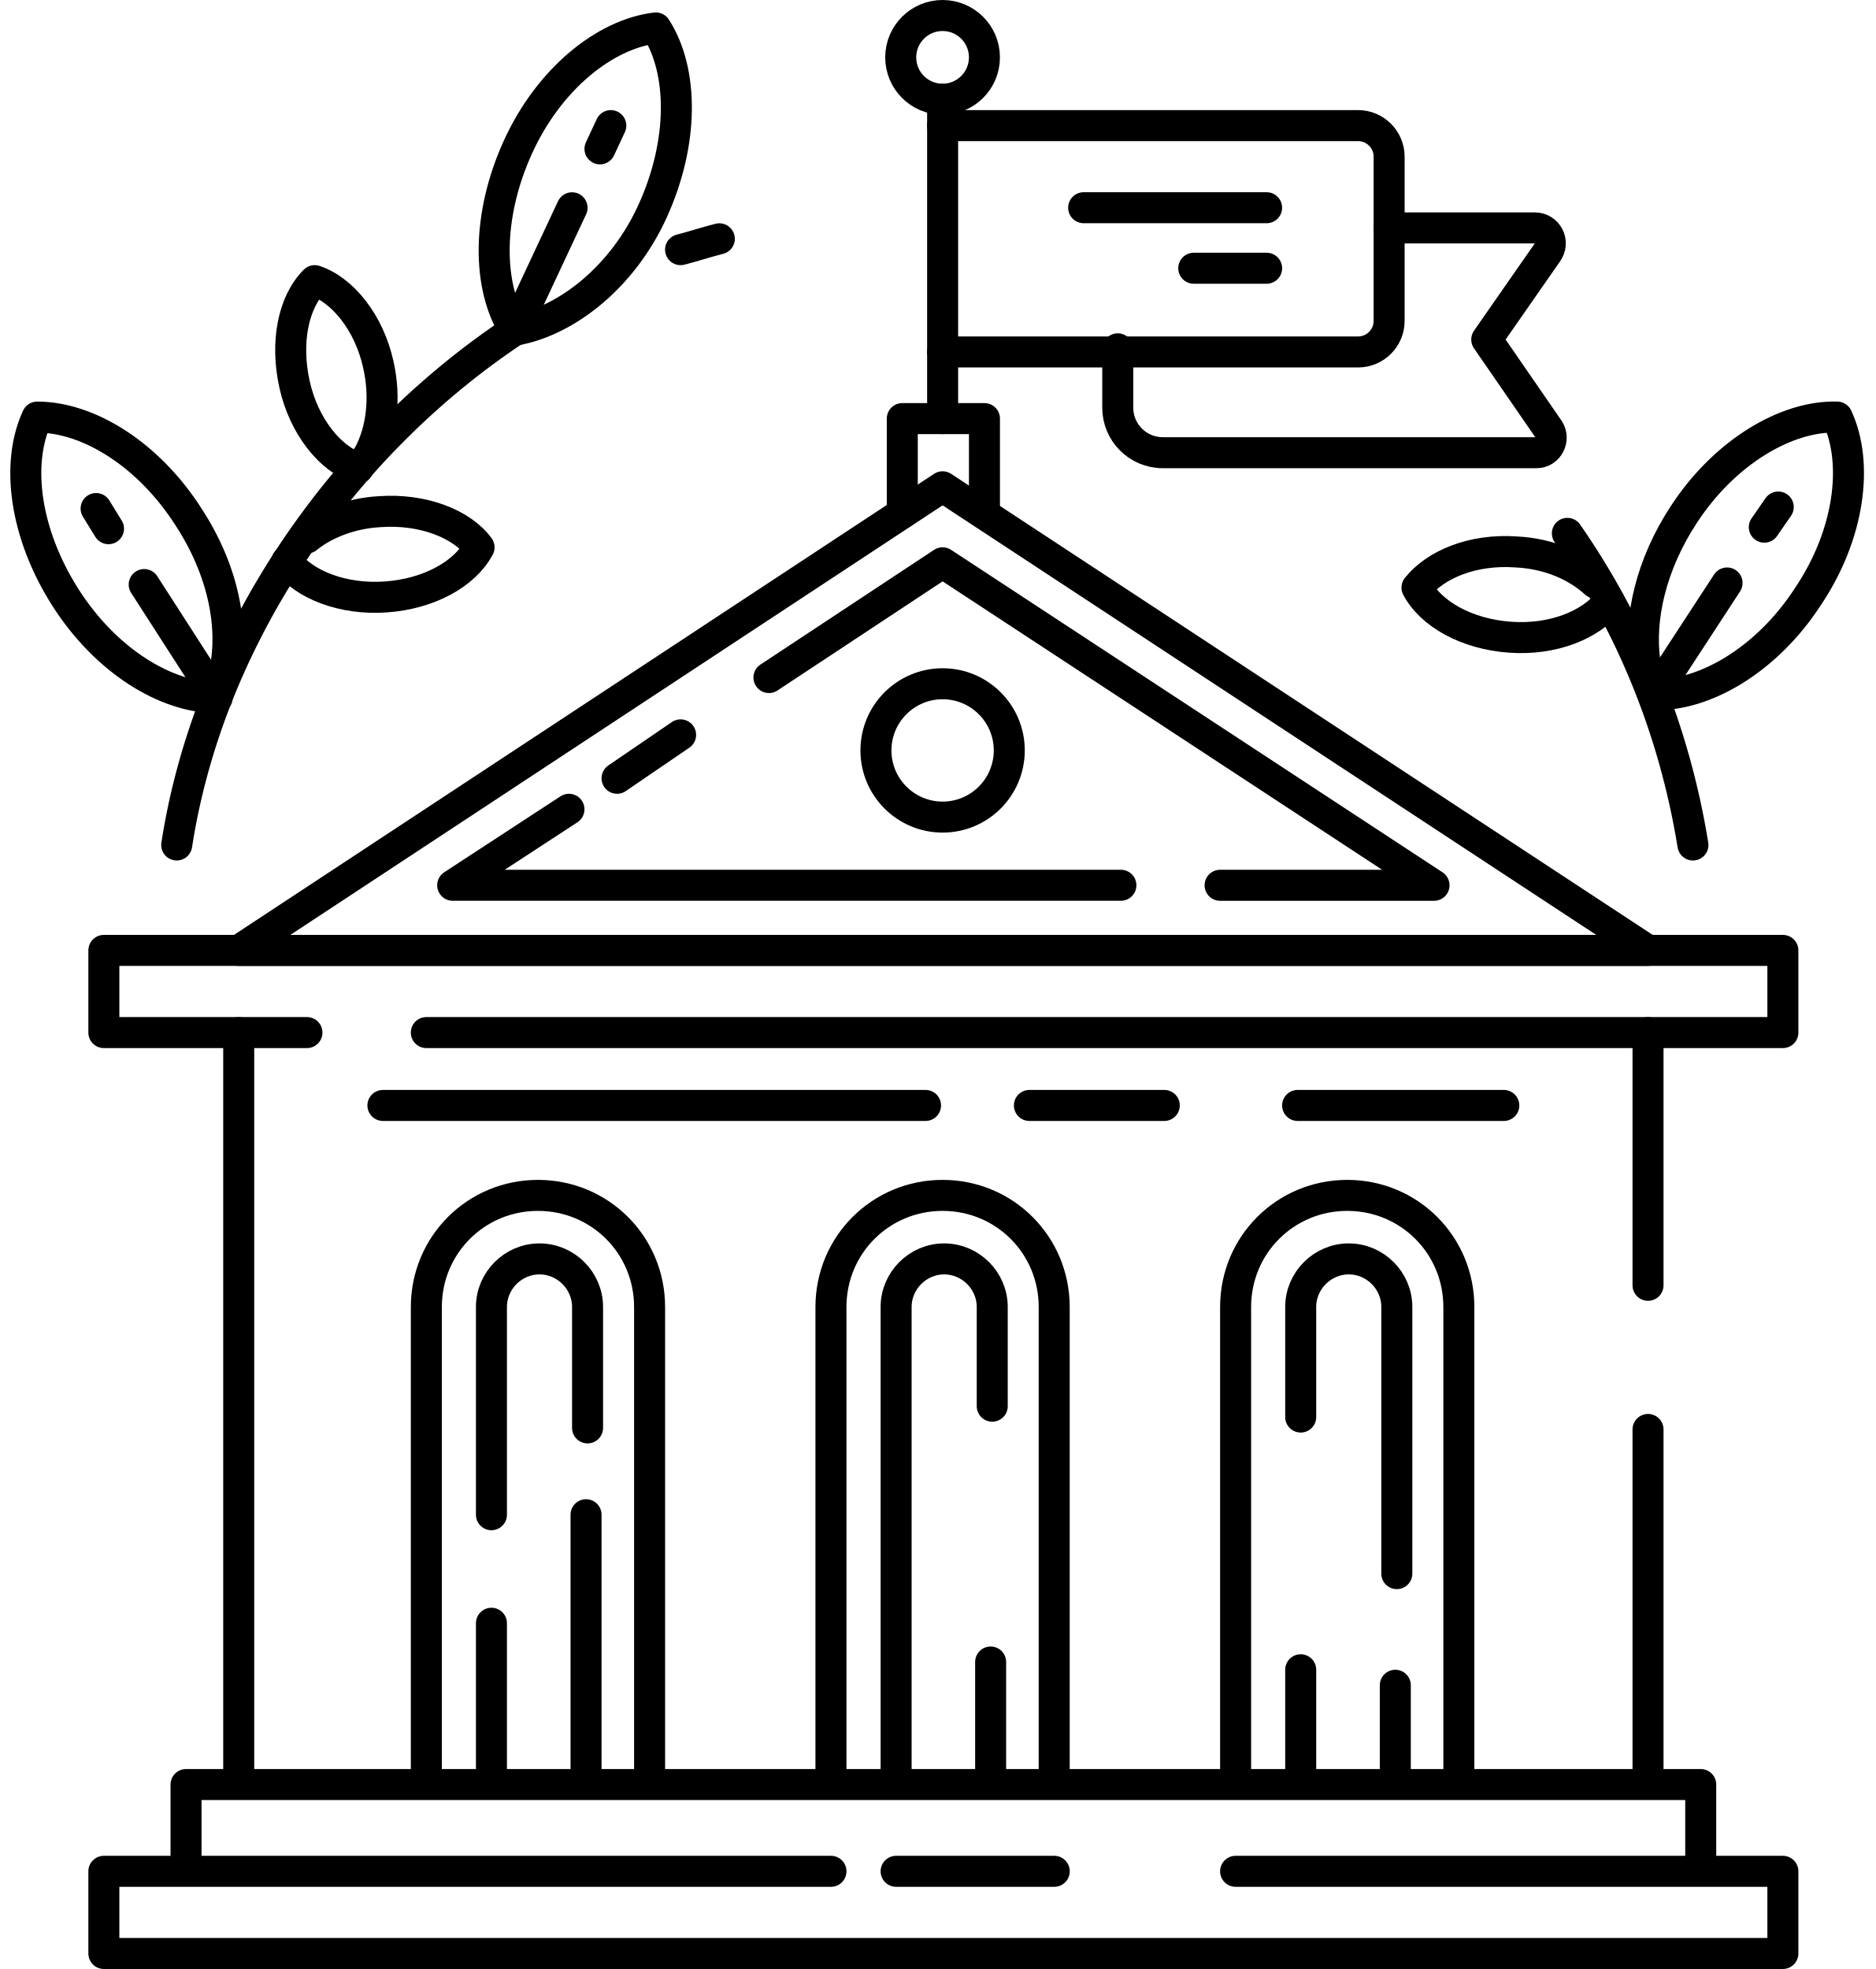
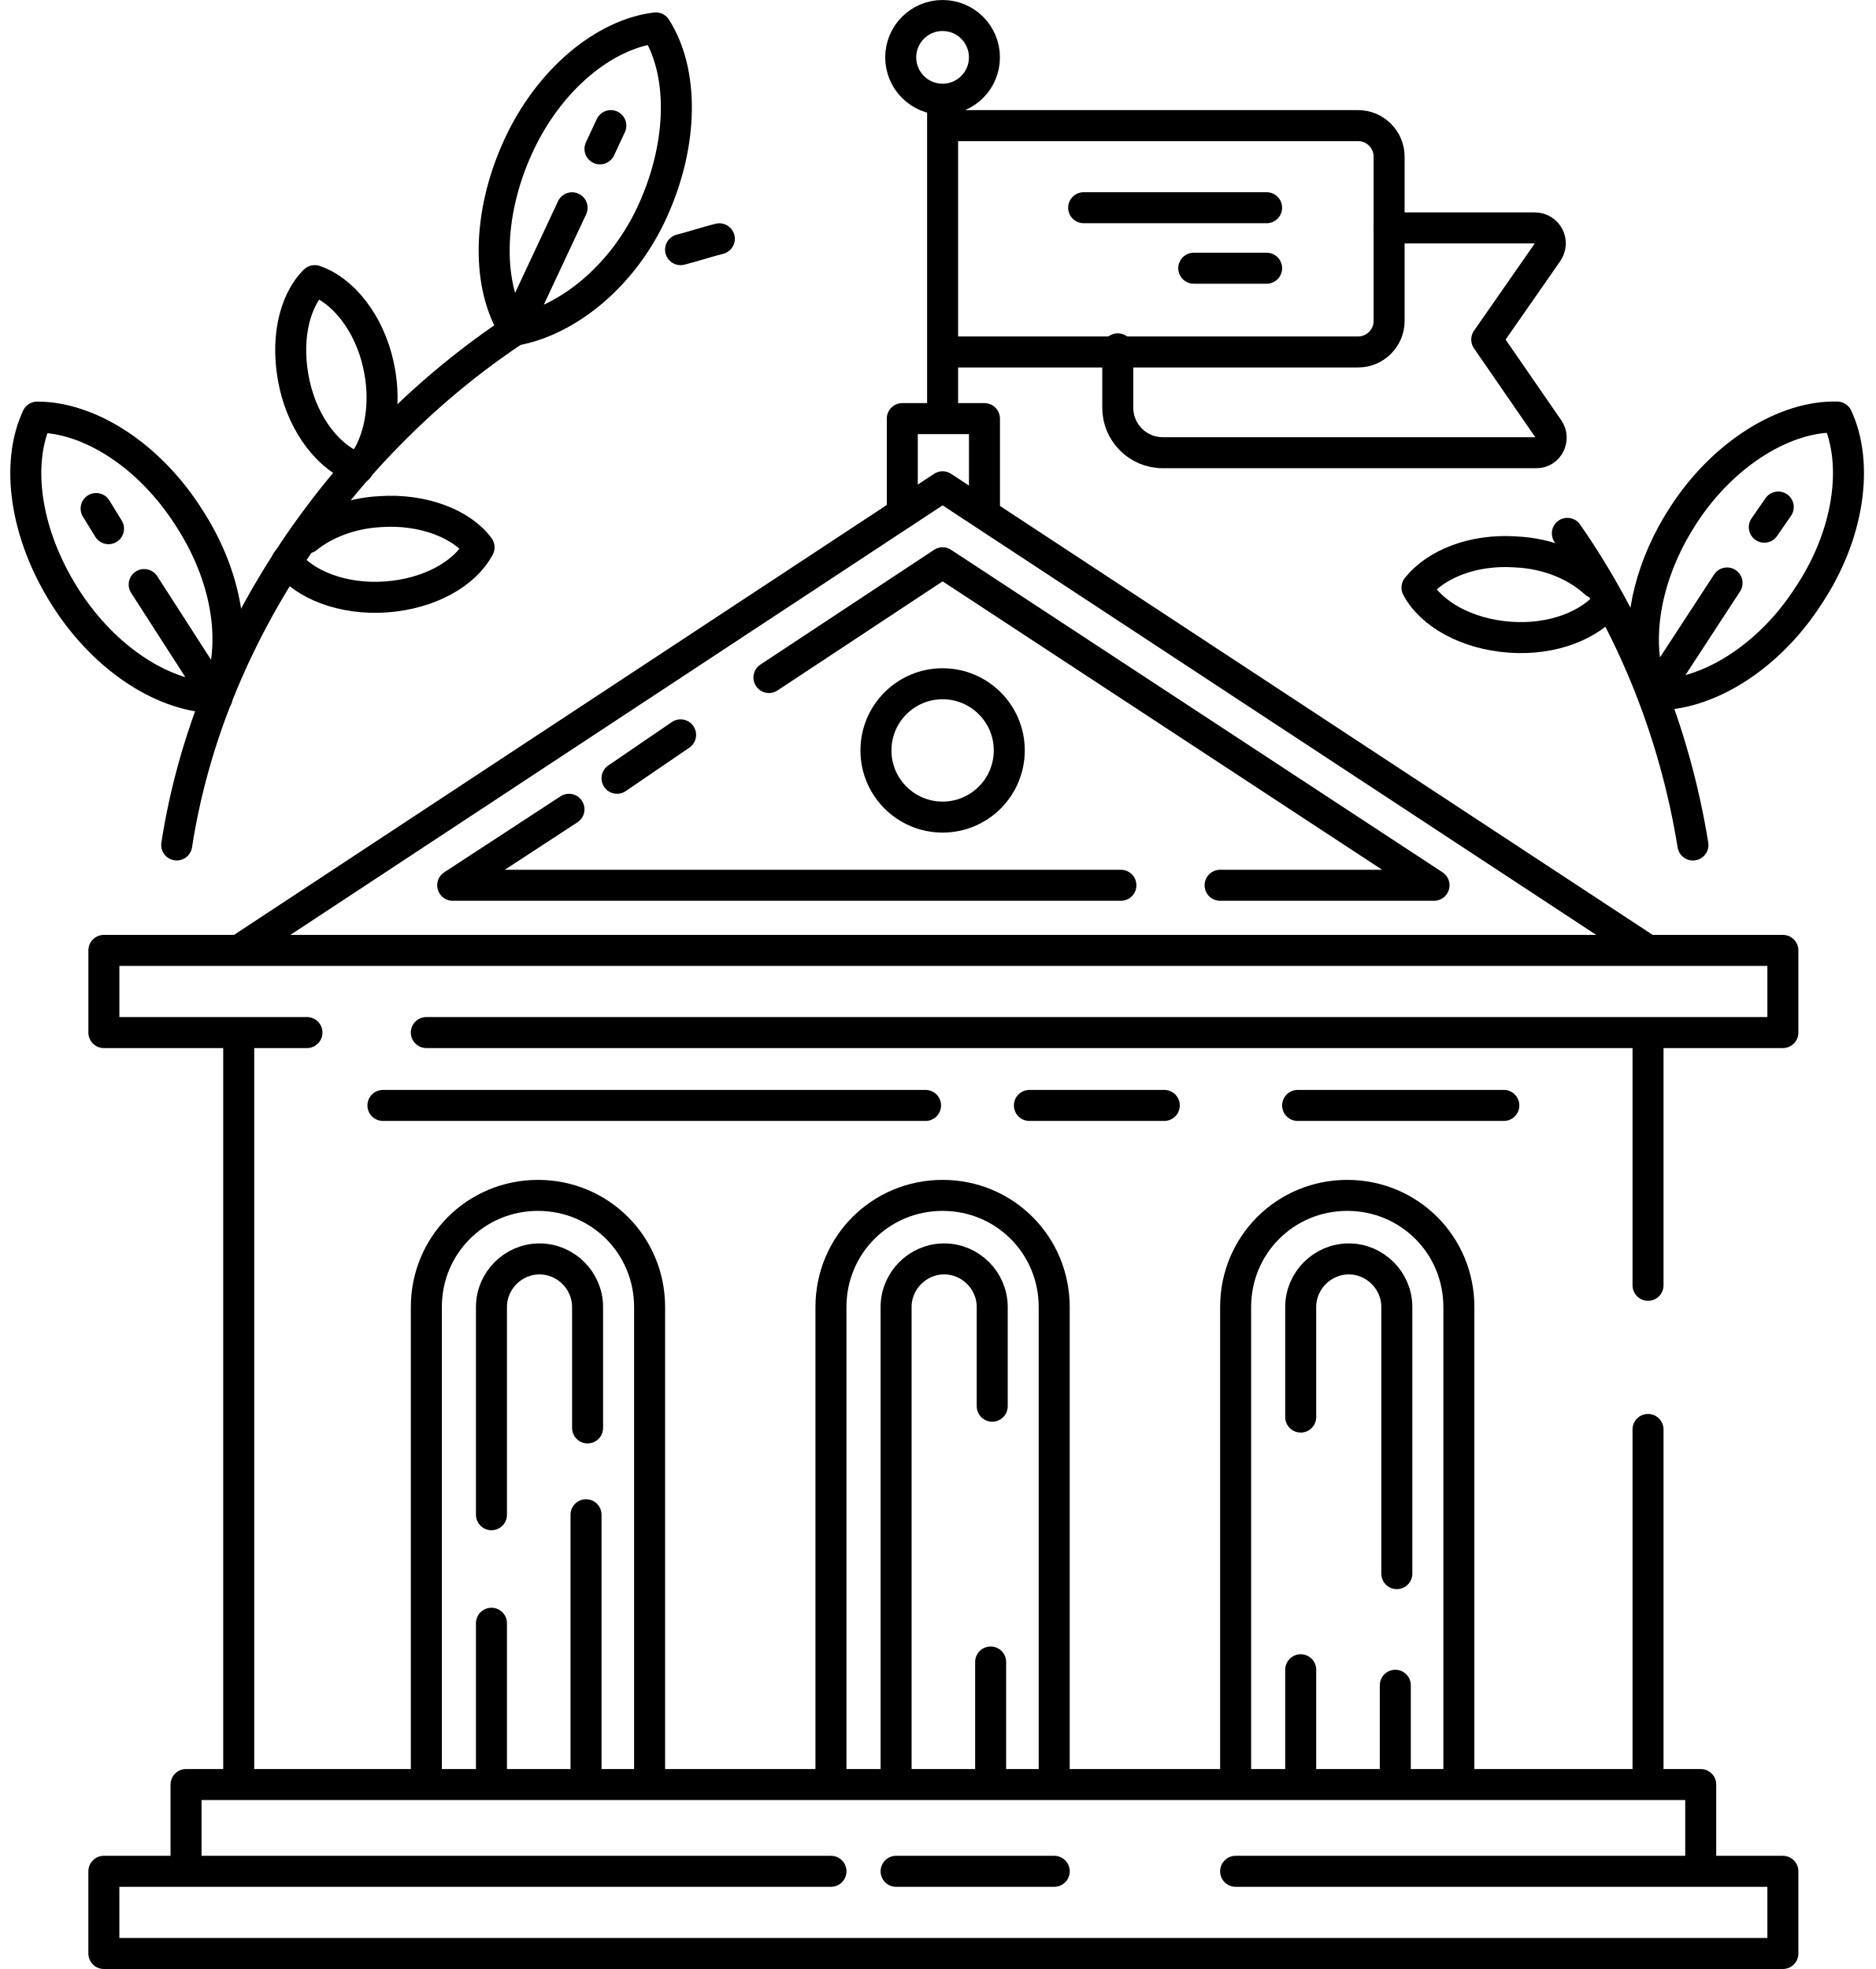
- <svg xmlns="http://www.w3.org/2000/svg" width="121" height="127" viewBox="0 0 121 127" fill="none">
-   <path d="M23.1 30.201C21.3 29.602 19.6 27.502 19 24.802C18.4 22.102 18.9 19.502 20.3 18.102C22.1 18.702 23.8 20.802 24.4 23.502C24.9 25.701 24.6 27.802 23.8 29.302" stroke="currentColor" stroke-width="2" stroke-miterlimit="10" stroke-linecap="round" stroke-linejoin="round" />
-   <path d="M13.999 45.002C10.699 45.002 6.799 42.602 4.199 38.502C1.599 34.402 0.999 29.902 2.399 26.902C5.699 26.902 9.599 29.302 12.199 33.402C14.399 36.802 15.099 40.402 14.499 43.302" stroke="currentColor" stroke-width="2" stroke-miterlimit="10" stroke-linecap="round" stroke-linejoin="round" />
-   <path d="M9.301 37.703L14.001 45.003" stroke="currentColor" stroke-width="2" stroke-miterlimit="10" stroke-linecap="round" stroke-linejoin="round" />
-   <path d="M6.999 34.101L6.199 32.801" stroke="currentColor" stroke-width="2" stroke-miterlimit="10" stroke-linecap="round" stroke-linejoin="round" />
-   <path d="M33.201 21.301C31.401 18.501 31.401 13.901 33.401 9.501C35.401 5.101 39.001 2.201 42.301 1.801C44.101 4.601 44.101 9.201 42.101 13.601C40.201 17.801 36.601 20.701 33.201 21.301Z" stroke="currentColor" stroke-width="2" stroke-miterlimit="10" stroke-linecap="round" stroke-linejoin="round" />
-   <path d="M36.899 13.402L33.199 21.302" stroke="currentColor" stroke-width="2" stroke-miterlimit="10" stroke-linecap="round" stroke-linejoin="round" />
-   <path d="M38.699 9.602L39.399 8.102" stroke="currentColor" stroke-width="2" stroke-miterlimit="10" stroke-linecap="round" stroke-linejoin="round" />
-   <path d="M33.198 21.301C22.198 28.601 13.498 40.901 11.398 54.501" stroke="currentColor" stroke-width="2" stroke-miterlimit="10" stroke-linecap="round" stroke-linejoin="round" />
-   <path d="M46.398 15.402C45.598 15.602 44.698 15.902 43.898 16.102" stroke="currentColor" stroke-width="2" stroke-miterlimit="10" stroke-linecap="round" stroke-linejoin="round" />
-   <path d="M102.898 37.6C101.698 36.5 99.898 35.7 97.798 35.6C94.998 35.4 92.598 36.4 91.398 37.9C92.298 39.6 94.598 40.9 97.398 41.1C100.198 41.3 102.598 40.3 103.798 38.8" stroke="currentColor" stroke-width="2" stroke-miterlimit="10" stroke-linecap="round" stroke-linejoin="round" />
-   <path d="M18.5 36.202C19.6 37.702 22.1 38.702 24.9 38.502C27.7 38.302 30 37.002 30.9 35.302C29.8 33.802 27.3 32.802 24.5 33.002C22.6 33.102 20.9 33.802 19.8 34.702" stroke="currentColor" stroke-width="2" stroke-miterlimit="10" stroke-linecap="round" stroke-linejoin="round" />
-   <path d="M106.699 44.801C109.999 44.901 114 42.501 116.6 38.501C119.3 34.501 119.899 29.901 118.499 26.901C115.199 26.801 111.2 29.201 108.6 33.201C106.5 36.401 105.7 39.901 106.1 42.701" stroke="currentColor" stroke-width="2" stroke-miterlimit="10" stroke-linecap="round" stroke-linejoin="round" />
-   <path d="M111.399 37.602L106.699 44.801" stroke="currentColor" stroke-width="2" stroke-miterlimit="10" stroke-linecap="round" stroke-linejoin="round" />
-   <path d="M113.801 34.003L114.701 32.703" stroke="currentColor" stroke-width="2" stroke-miterlimit="10" stroke-linecap="round" stroke-linejoin="round" />
-   <path d="M101.098 34.402C105.198 40.302 107.998 47.102 109.198 54.502" stroke="currentColor" stroke-width="2" stroke-miterlimit="10" stroke-linecap="round" stroke-linejoin="round" />
-   <path d="M57.801 120.699H68.001" stroke="currentColor" stroke-width="2" stroke-miterlimit="10" stroke-linecap="round" stroke-linejoin="round" />
-   <path d="M79.699 120.699H114.999V125.999H6.699V120.699H53.599" stroke="currentColor" stroke-width="2" stroke-miterlimit="10" stroke-linecap="round" stroke-linejoin="round" />
-   <path d="M12 120.402V115.102H109.7V120.402" stroke="currentColor" stroke-width="2" stroke-miterlimit="10" stroke-linecap="round" stroke-linejoin="round" />
-   <path d="M19.799 66.601H6.699V61.301H114.999V66.601H27.499" stroke="currentColor" stroke-width="2" stroke-miterlimit="10" stroke-linecap="round" stroke-linejoin="round" />
-   <path d="M15.398 114.902V66.602" stroke="currentColor" stroke-width="2" stroke-miterlimit="10" stroke-linecap="round" stroke-linejoin="round" />
-   <path d="M106.301 92.199V114.899" stroke="currentColor" stroke-width="2" stroke-miterlimit="10" stroke-linecap="round" stroke-linejoin="round" />
-   <path d="M106.301 66.602V82.902" stroke="currentColor" stroke-width="2" stroke-miterlimit="10" stroke-linecap="round" stroke-linejoin="round" />
-   <path d="M60.798 31.398L15.398 61.298H106.298L60.798 31.398Z" stroke="currentColor" stroke-width="2" stroke-miterlimit="10" stroke-linecap="round" stroke-linejoin="round" />
-   <path d="M39.801 50.198L43.901 47.398" stroke="currentColor" stroke-width="2" stroke-miterlimit="10" stroke-linecap="round" stroke-linejoin="round" />
-   <path d="M72.299 57.099H29.199L36.699 52.199" stroke="currentColor" stroke-width="2" stroke-miterlimit="10" stroke-linecap="round" stroke-linejoin="round" />
-   <path d="M49.598 43.701L60.798 36.301L92.498 57.101H78.698" stroke="currentColor" stroke-width="2" stroke-miterlimit="10" stroke-linecap="round" stroke-linejoin="round" />
-   <path d="M60.8 52.702C63.175 52.702 65.1 50.776 65.1 48.402C65.1 46.027 63.175 44.102 60.8 44.102C58.425 44.102 56.5 46.027 56.5 48.402C56.5 50.776 58.425 52.702 60.8 52.702Z" stroke="currentColor" stroke-width="2" stroke-miterlimit="10" stroke-linecap="round" stroke-linejoin="round" />
-   <path d="M60.798 6.4C62.289 6.4 63.498 5.191 63.498 3.7C63.498 2.209 62.289 1 60.798 1C59.306 1 58.098 2.209 58.098 3.7C58.098 5.191 59.306 6.4 60.798 6.4Z" stroke="currentColor" stroke-width="2" stroke-miterlimit="10" stroke-linecap="round" stroke-linejoin="round" />
-   <path d="M58.199 33.1V27H63.499V33.1" stroke="currentColor" stroke-width="2" stroke-miterlimit="10" stroke-linecap="round" stroke-linejoin="round" />
-   <path d="M60.801 26.998V6.398" stroke="currentColor" stroke-width="2" stroke-miterlimit="10" stroke-linecap="round" stroke-linejoin="round" />
-   <path d="M60.801 8.102H87.601C88.701 8.102 89.601 9.002 89.601 10.102V20.701C89.601 21.802 88.701 22.701 87.601 22.701H60.801" stroke="currentColor" stroke-width="2" stroke-miterlimit="10" stroke-linecap="round" stroke-linejoin="round" />
-   <path d="M89.598 14.699H98.998C99.798 14.699 100.298 15.599 99.798 16.299L95.898 21.899L99.898 27.699C100.298 28.299 99.898 29.199 99.098 29.199H74.998C73.398 29.199 72.098 27.899 72.098 26.299V22.499" stroke="currentColor" stroke-width="2" stroke-miterlimit="10" stroke-linecap="round" stroke-linejoin="round" />
-   <path d="M27.5 114.902V84.302C27.5 80.302 30.7 77.102 34.7 77.102C38.7 77.102 41.9 80.302 41.9 84.302V115.002" stroke="currentColor" stroke-width="2" stroke-miterlimit="10" stroke-linecap="round" stroke-linejoin="round" />
-   <path d="M37.801 97.699V114.999" stroke="currentColor" stroke-width="2" stroke-miterlimit="10" stroke-linecap="round" stroke-linejoin="round" />
-   <path d="M31.699 97.699V84.299C31.699 82.599 33.099 81.199 34.799 81.199C36.499 81.199 37.899 82.599 37.899 84.299V92.099" stroke="currentColor" stroke-width="2" stroke-miterlimit="10" stroke-linecap="round" stroke-linejoin="round" />
-   <path d="M31.699 114.999V104.699" stroke="currentColor" stroke-width="2" stroke-miterlimit="10" stroke-linecap="round" stroke-linejoin="round" />
-   <path d="M53.598 115.002V84.302C53.598 80.302 56.798 77.102 60.798 77.102C64.798 77.102 67.998 80.302 67.998 84.302V115.002" stroke="currentColor" stroke-width="2" stroke-miterlimit="10" stroke-linecap="round" stroke-linejoin="round" />
-   <path d="M63.898 107.199V114.999" stroke="currentColor" stroke-width="2" stroke-miterlimit="10" stroke-linecap="round" stroke-linejoin="round" />
-   <path d="M57.801 114.999V84.299C57.801 82.599 59.201 81.199 60.901 81.199C62.601 81.199 64.001 82.599 64.001 84.299V90.699" stroke="currentColor" stroke-width="2" stroke-miterlimit="10" stroke-linecap="round" stroke-linejoin="round" />
-   <path d="M79.699 114.902V84.302C79.699 80.302 82.899 77.102 86.899 77.102C90.899 77.102 94.099 80.302 94.099 84.302V114.902" stroke="currentColor" stroke-width="2" stroke-miterlimit="10" stroke-linecap="round" stroke-linejoin="round" />
-   <path d="M90 108.699V114.899" stroke="currentColor" stroke-width="2" stroke-miterlimit="10" stroke-linecap="round" stroke-linejoin="round" />
-   <path d="M83.898 91.399V84.299C83.898 82.599 85.298 81.199 86.998 81.199C88.698 81.199 90.098 82.599 90.098 84.299V101.499" stroke="currentColor" stroke-width="2" stroke-miterlimit="10" stroke-linecap="round" stroke-linejoin="round" />
-   <path d="M83.898 114.899V107.699" stroke="currentColor" stroke-width="2" stroke-miterlimit="10" stroke-linecap="round" stroke-linejoin="round" />
-   <path d="M24.699 71.301H59.699" stroke="currentColor" stroke-width="2" stroke-miterlimit="10" stroke-linecap="round" stroke-linejoin="round" />
-   <path d="M66.398 71.301H75.098" stroke="currentColor" stroke-width="2" stroke-miterlimit="10" stroke-linecap="round" stroke-linejoin="round" />
-   <path d="M83.699 71.301H96.999" stroke="currentColor" stroke-width="2" stroke-miterlimit="10" stroke-linecap="round" stroke-linejoin="round" />
-   <path d="M69.898 13.398H81.698" stroke="currentColor" stroke-width="2" stroke-miterlimit="10" stroke-linecap="round" stroke-linejoin="round" />
-   <path d="M81.7 17.301H77" stroke="currentColor" stroke-width="2" stroke-miterlimit="10" stroke-linecap="round" stroke-linejoin="round" />
+ <svg xmlns="http://www.w3.org/2000/svg" width="121" height="127" fill="none" viewBox="0 0 121 127">
+   <path stroke="currentColor" stroke-linecap="round" stroke-linejoin="round" stroke-miterlimit="10" stroke-width="2" d="M23.1 30.201c-1.8-.6-3.5-2.7-4.1-5.4-.6-2.7-.1-5.3 1.3-6.7 1.8.6 3.5 2.7 4.1 5.4.5 2.2.2 4.3-.6 5.8m-9.801 15.701c-3.3 0-7.2-2.4-9.8-6.5-2.6-4.1-3.2-8.6-1.8-11.6 3.3 0 7.2 2.4 9.8 6.5 2.2 3.4 2.9 7 2.3 9.9M9.3 37.703l4.7 7.3M7 34.1l-.8-1.3m27-11.5c-1.8-2.8-1.799-7.4.201-11.8s5.6-7.3 8.9-7.7c1.8 2.8 1.8 7.4-.2 11.8-1.9 4.2-5.5 7.1-8.9 7.7Zm3.7-7.898-3.7 7.9m5.5-11.7.7-1.5" />
+   <path stroke="currentColor" stroke-linecap="round" stroke-linejoin="round" stroke-miterlimit="10" stroke-width="2" d="M33.198 21.3c-11 7.3-19.7 19.6-21.8 33.2m35-39.098c-.8.2-1.7.5-2.5.7m59 21.498c-1.2-1.1-3-1.9-5.1-2-2.8-.2-5.2.8-6.4 2.3.9 1.7 3.2 3 6 3.2 2.8.2 5.2-.8 6.4-2.3" />
+   <path stroke="currentColor" stroke-linecap="round" stroke-linejoin="round" stroke-miterlimit="10" stroke-width="2" d="M18.5 36.202c1.1 1.5 3.6 2.5 6.4 2.3 2.8-.2 5.1-1.5 6-3.2-1.1-1.5-3.6-2.5-6.4-2.3-1.9.1-3.6.8-4.7 1.7m86.899 10.099c3.3.1 7.301-2.3 9.901-6.3 2.7-4 3.299-8.6 1.899-11.6-3.3-.1-7.299 2.3-9.899 6.3-2.1 3.2-2.9 6.7-2.5 9.5m5.299-5.099-4.7 7.2m7.102-10.799.9-1.3" />
+   <path stroke="currentColor" stroke-linecap="round" stroke-linejoin="round" stroke-miterlimit="10" stroke-width="2" d="M101.098 34.402c4.1 5.9 6.9 12.7 8.1 20.1M57.8 120.699H68m11.7 0h35.299v5.3H6.699v-5.3h46.9M12 120.402v-5.3h97.7v5.3M19.8 66.6H6.7v-5.3h108.299v5.3h-87.5m-12.101 48.302v-48.3M106.301 92.2v22.699m0-48.297v16.3M60.798 31.398l-45.4 29.9h90.9l-45.5-29.9ZM39.8 50.198l4.1-2.8" />
+   <path stroke="currentColor" stroke-linecap="round" stroke-linejoin="round" stroke-miterlimit="10" stroke-width="2" d="M72.3 57.1H29.2l7.5-4.9m12.898-8.5 11.2-7.4 31.7 20.8h-13.8" />
+   <path stroke="currentColor" stroke-linecap="round" stroke-linejoin="round" stroke-miterlimit="10" stroke-width="2" d="M60.8 52.702a4.3 4.3 0 1 0 0-8.6 4.3 4.3 0 0 0 0 8.6ZM60.798 6.4a2.7 2.7 0 1 0 0-5.4 2.7 2.7 0 0 0 0 5.4ZM58.2 33.1V27h5.3v6.1m-2.7-6.102v-20.6m0 1.704h26.8c1.1 0 2 .9 2 2v10.6c0 1.1-.9 2-2 2H60.8" />
+   <path stroke="currentColor" stroke-linecap="round" stroke-linejoin="round" stroke-miterlimit="10" stroke-width="2" d="M89.598 14.7h9.4c.8 0 1.3.9.8 1.6l-3.9 5.6 4 5.8c.4.6 0 1.5-.8 1.5h-24.1c-1.6 0-2.9-1.3-2.9-2.9v-3.8M27.5 114.902v-30.6c0-4 3.2-7.2 7.2-7.2s7.2 3.2 7.2 7.2v30.7M37.8 97.7v17.299" />
+   <path stroke="currentColor" stroke-linecap="round" stroke-linejoin="round" stroke-miterlimit="10" stroke-width="2" d="M31.7 97.7V84.3c0-1.7 1.4-3.1 3.1-3.1 1.7 0 3.1 1.4 3.1 3.1v7.8m-6.2 22.899v-10.3m21.898 10.303v-30.7c0-4 3.2-7.2 7.2-7.2s7.2 3.2 7.2 7.2v30.7m-4.1-7.803v7.8" />
+   <path stroke="currentColor" stroke-linecap="round" stroke-linejoin="round" stroke-miterlimit="10" stroke-width="2" d="M57.8 114.999v-30.7c0-1.7 1.4-3.1 3.1-3.1 1.7 0 3.1 1.4 3.1 3.1v6.4m15.7 24.203v-30.6c0-4 3.2-7.2 7.2-7.2s7.2 3.2 7.2 7.2v30.6m-4.1-6.203v6.2" />
+   <path stroke="currentColor" stroke-linecap="round" stroke-linejoin="round" stroke-miterlimit="10" stroke-width="2" d="M83.898 91.4v-7.1c0-1.7 1.4-3.1 3.1-3.1 1.7 0 3.1 1.4 3.1 3.1v17.199m-6.2 13.4v-7.2M24.7 71.3h35m6.698 0h8.7m8.602 0H97M69.898 13.398h11.8M81.7 17.3H77" />
</svg>
